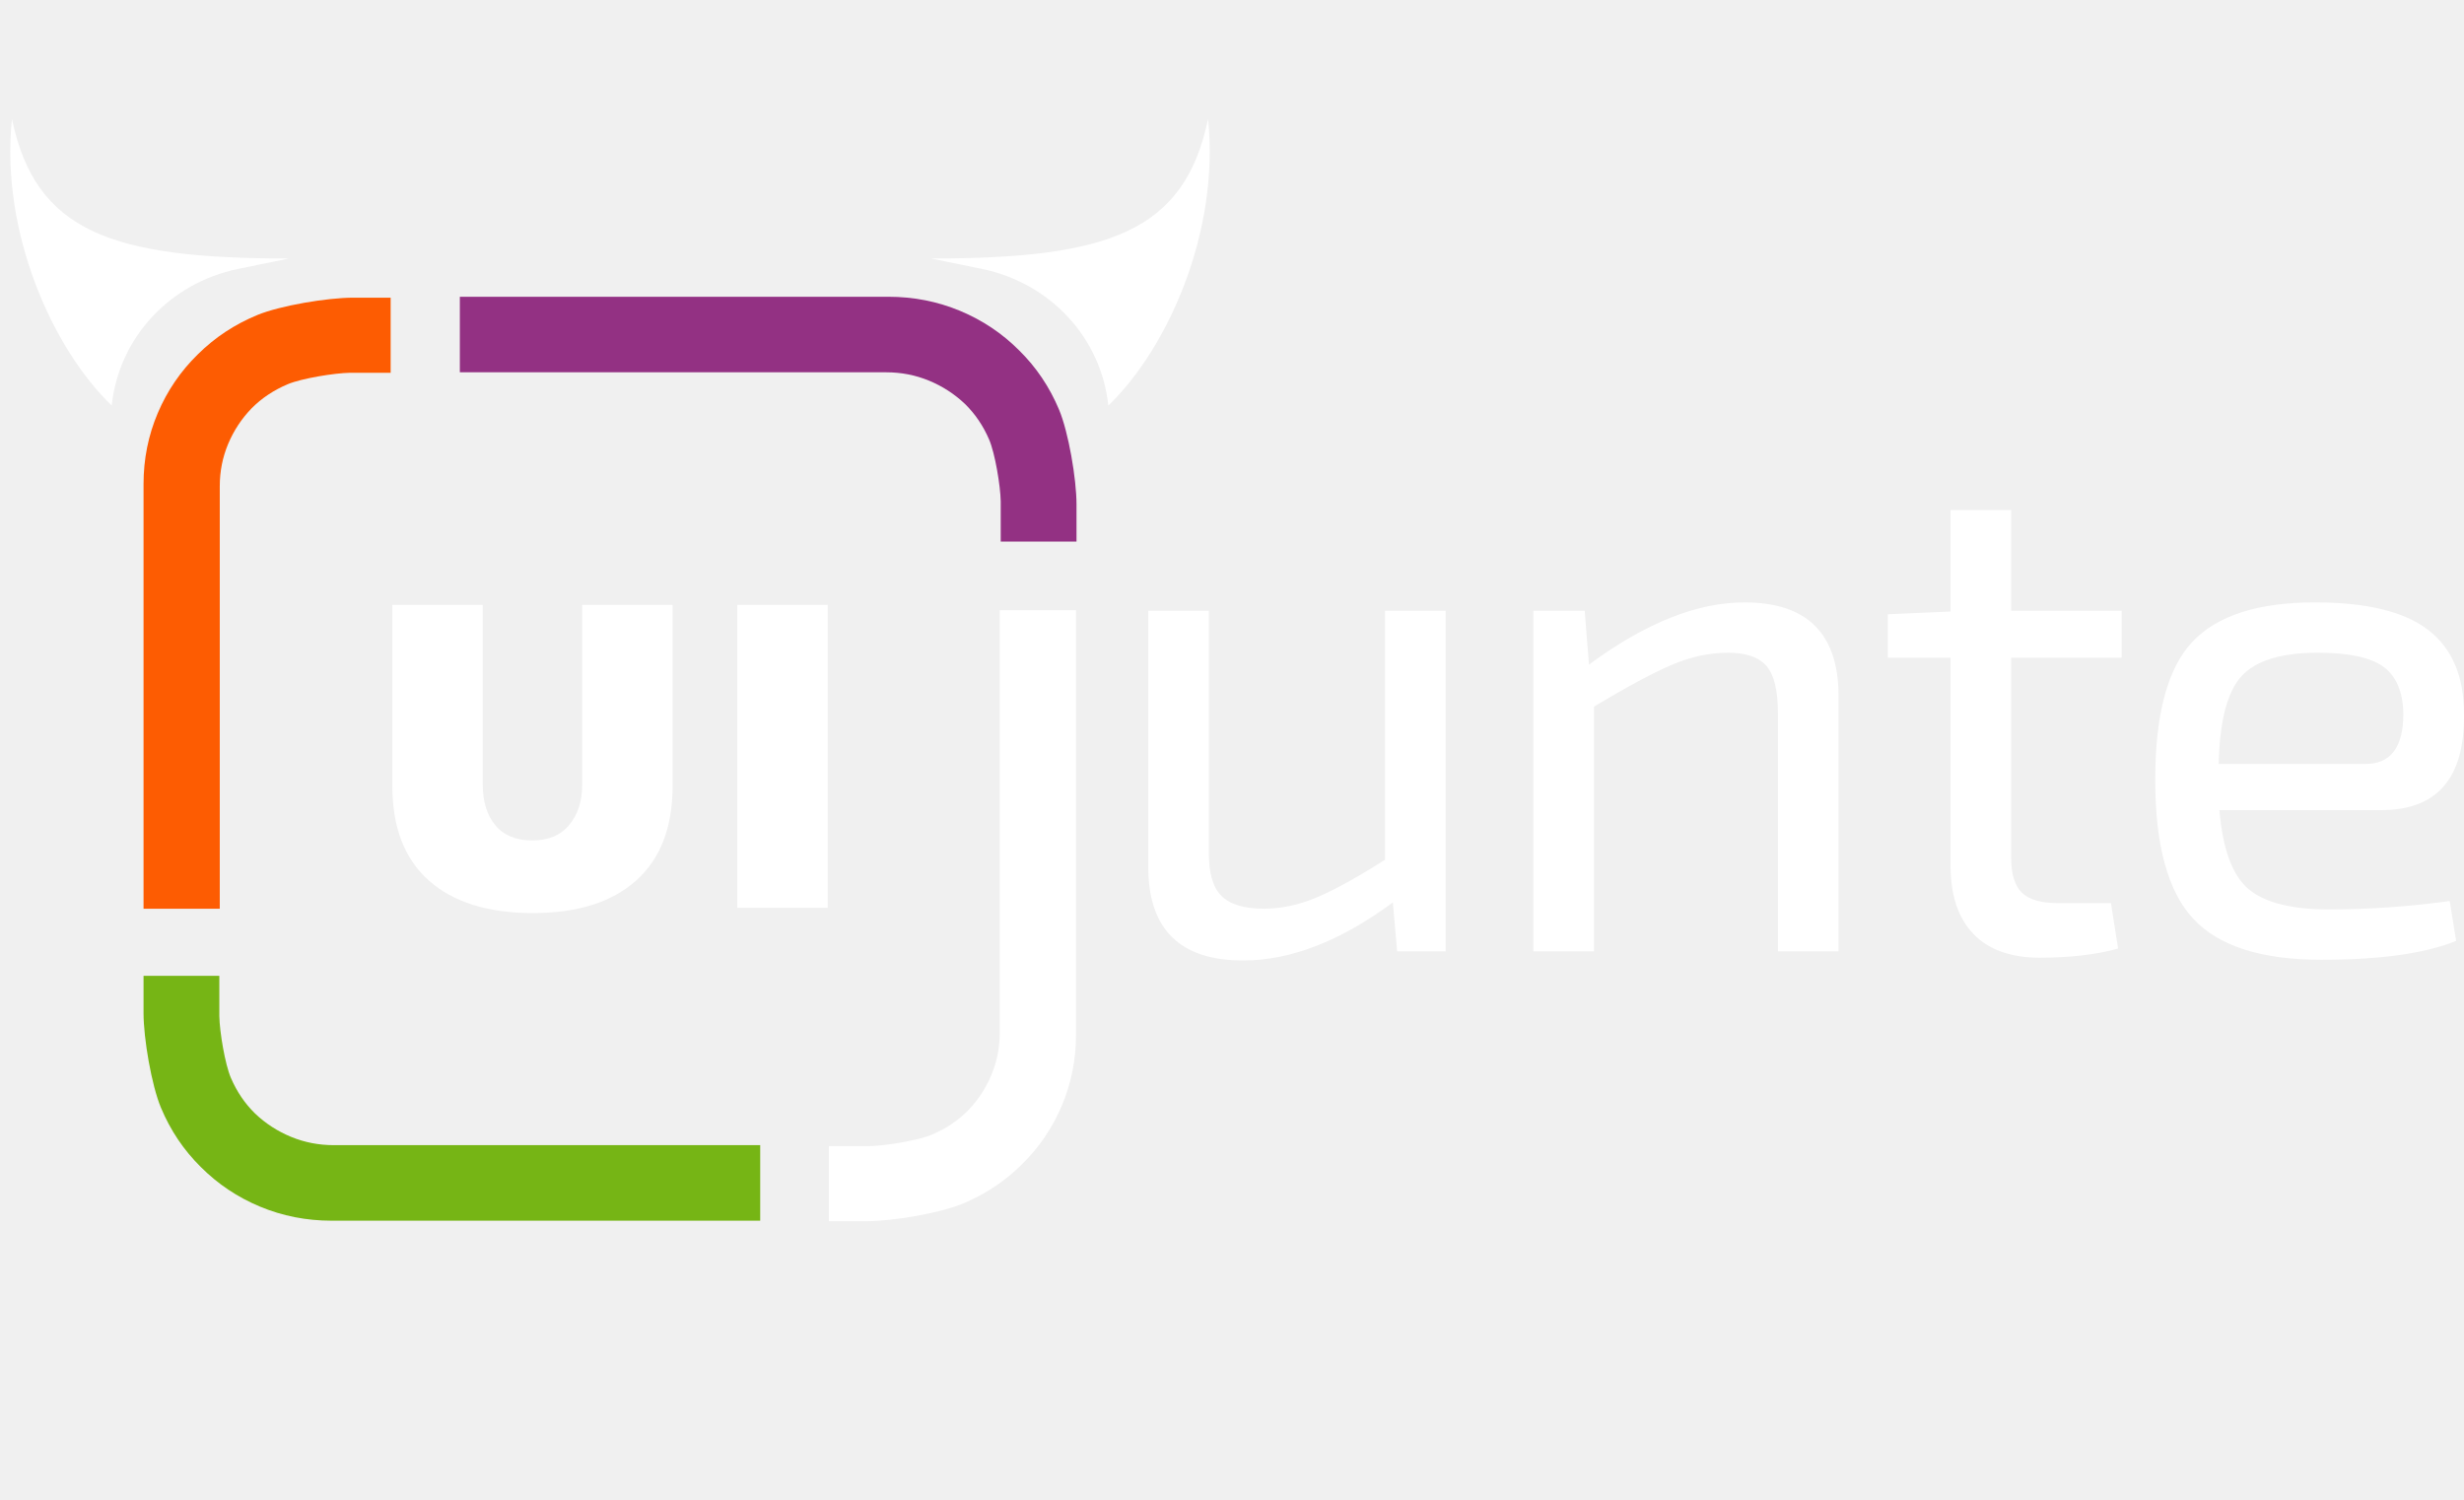
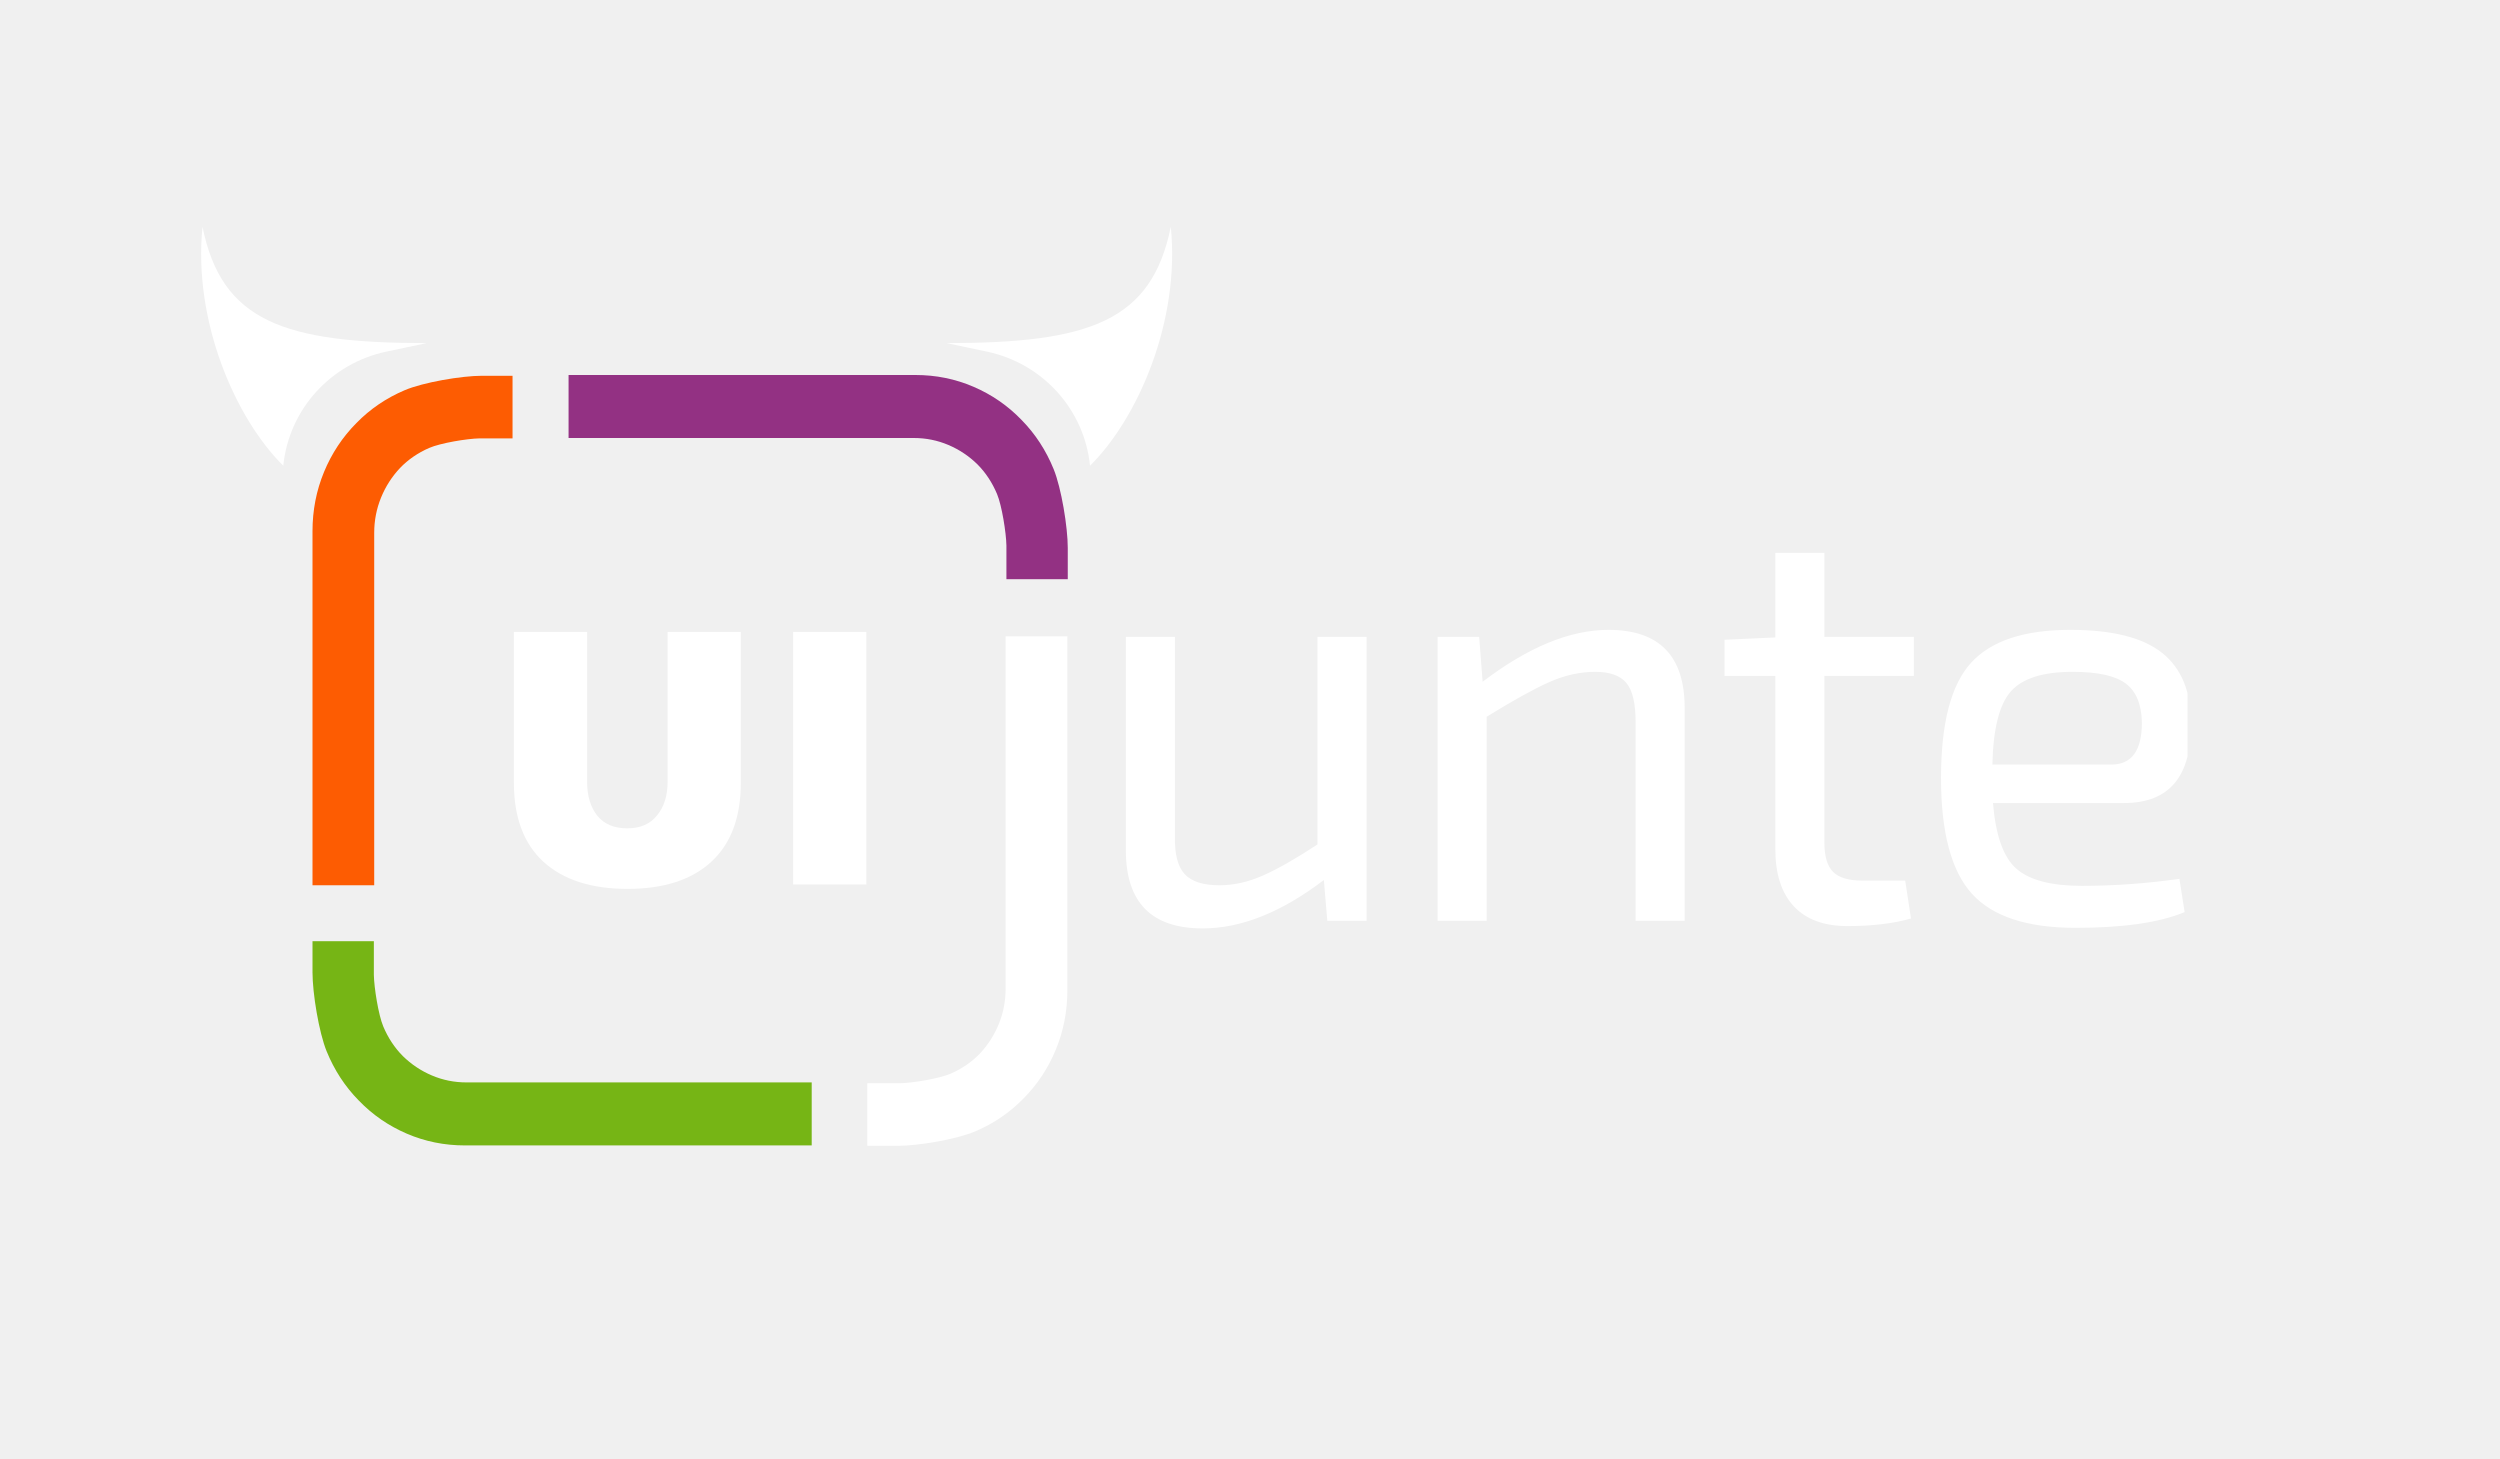
- <svg xmlns="http://www.w3.org/2000/svg" width="115" height="70" viewBox="0 0 115 70" fill="none">
-   <path d="M46.706 23.398C46.693 22.681 46.442 21.159 46.164 20.515C45.887 19.871 45.51 19.316 45.034 18.851C44.544 18.387 43.986 18.025 43.357 17.766C42.729 17.507 42.064 17.377 41.363 17.377C36.942 17.377 33.626 17.377 31.415 17.377C29.203 17.377 25.885 17.377 21.462 17.377V13.851H41.463C42.64 13.851 43.754 14.07 44.806 14.508C45.857 14.947 46.779 15.564 47.573 16.361C48.367 17.145 48.985 18.064 49.428 19.12C49.871 20.176 50.243 22.359 50.243 23.541V25.28H46.706C46.706 24.889 46.709 23.469 46.706 23.398Z" fill="#933183" />
-   <path d="M40.584 53.495C41.308 53.482 42.844 53.234 43.494 52.959C44.144 52.684 44.703 52.31 45.173 51.838C45.642 51.353 46.007 50.799 46.268 50.177C46.53 49.554 46.66 48.896 46.66 48.201V28.48H50.219V48.299C50.219 49.466 49.997 50.57 49.555 51.612C49.113 52.654 48.49 53.568 47.685 54.355C46.895 55.141 45.967 55.754 44.901 56.193C43.836 56.632 41.633 57 40.44 57H38.685V53.495C39.08 53.495 40.512 53.499 40.584 53.495Z" fill="white" />
-   <path d="M10.236 47.429C10.249 48.146 10.499 49.668 10.777 50.312C11.055 50.957 11.432 51.511 11.908 51.976C12.398 52.441 12.956 52.803 13.585 53.062C14.213 53.321 14.877 53.45 15.578 53.45H35.48V56.976H15.479C14.302 56.976 13.188 56.757 12.136 56.319C11.085 55.88 10.162 55.263 9.369 54.466C8.575 53.682 7.957 52.763 7.514 51.707C7.071 50.651 6.699 48.468 6.699 47.286V45.547H10.236C10.236 45.939 10.232 47.358 10.236 47.429Z" fill="#76B515" />
-   <path d="M18.233 17.399H16.333C15.61 17.412 14.074 17.66 13.424 17.935C12.774 18.211 12.214 18.584 11.745 19.056C11.276 19.541 10.911 20.095 10.649 20.717C10.388 21.34 10.257 21.998 10.257 22.693C10.257 25.322 10.257 27.293 10.257 28.608C10.257 31.676 10.257 36.278 10.257 42.414C9.881 42.414 6.832 42.414 6.699 42.414L6.699 22.595C6.699 21.428 6.92 20.324 7.362 19.282C7.805 18.24 8.428 17.326 9.232 16.54C10.023 15.753 10.951 15.14 12.016 14.701C13.082 14.262 15.285 13.894 16.477 13.894C16.603 13.894 18.233 13.894 18.233 13.894C18.233 14.862 18.233 16.653 18.233 17.399Z" fill="#FD5C02" />
-   <path d="M31.393 36.679C31.393 38.61 30.826 40.083 29.693 41.096C28.56 42.11 26.949 42.617 24.861 42.617C22.773 42.617 21.156 42.11 20.01 41.096C18.877 40.083 18.311 38.61 18.311 36.679V28.234H22.531V36.617C22.531 37.412 22.729 38.049 23.123 38.528C23.518 38.994 24.091 39.227 24.842 39.227C25.593 39.227 26.166 38.987 26.561 38.508C26.968 38.028 27.172 37.398 27.172 36.617V28.234H31.393V36.679Z" fill="white" />
-   <path d="M34.41 42.37V28.234H38.631V42.37H34.41Z" fill="white" />
-   <path d="M67.47 28.509V44.405H65.207L65.007 42.12C62.567 43.927 60.237 44.83 58.018 44.83C55.068 44.83 53.592 43.372 53.592 40.456V28.509H56.421V39.672C56.399 40.673 56.587 41.381 56.987 41.794C57.386 42.208 58.052 42.414 58.983 42.414C59.804 42.414 60.636 42.235 61.48 41.876C62.323 41.517 63.376 40.934 64.641 40.129V28.509H67.47ZM73.961 28.509L74.161 31.022C76.779 29.086 79.197 28.117 81.416 28.117C84.344 28.117 85.809 29.575 85.809 32.491V44.405H82.98V33.275C82.98 32.23 82.802 31.501 82.448 31.088C82.093 30.674 81.493 30.467 80.65 30.467C79.763 30.467 78.87 30.663 77.972 31.055C77.073 31.447 75.88 32.089 74.394 32.981V44.405H71.565V28.509H73.961ZM93.864 30.696V40.032C93.864 40.793 94.031 41.337 94.364 41.663C94.696 41.99 95.262 42.153 96.061 42.153H98.523L98.856 44.275C97.836 44.558 96.615 44.699 95.196 44.699C93.842 44.699 92.811 44.329 92.101 43.589C91.391 42.849 91.036 41.783 91.036 40.391V30.696H88.107V28.672L91.036 28.542V23.808H93.864V28.509H99.023V30.696H93.864ZM111.138 37.812H103.584C103.739 39.64 104.194 40.869 104.948 41.5C105.703 42.131 106.956 42.447 108.709 42.447C110.551 42.447 112.425 42.316 114.333 42.055L114.633 43.916C113.191 44.503 111.094 44.797 108.343 44.797C105.547 44.797 103.556 44.161 102.369 42.888C101.182 41.615 100.589 39.455 100.589 36.408C100.589 33.34 101.166 31.191 102.319 29.962C103.473 28.732 105.381 28.117 108.043 28.117C110.462 28.117 112.226 28.547 113.335 29.407C114.444 30.266 114.999 31.566 114.999 33.307C115.043 36.31 113.756 37.812 111.138 37.812ZM103.551 35.657H110.406C111.582 35.657 112.17 34.874 112.17 33.307C112.148 32.285 111.837 31.555 111.238 31.12C110.639 30.685 109.619 30.467 108.177 30.467C106.468 30.467 105.281 30.832 104.616 31.561C103.95 32.29 103.595 33.655 103.551 35.657Z" fill="white" />
-   <path d="M51.727 18.929C54.482 16.289 56.934 10.832 56.383 5.553C55.282 10.832 51.727 12.066 43.463 12.066L45.827 12.551C49.025 13.208 51.398 15.773 51.727 18.929Z" fill="white" />
-   <path d="M5.215 18.929C2.46 16.289 0.007 10.832 0.558 5.553C1.66 10.832 5.215 12.066 13.479 12.066L11.115 12.551C7.917 13.208 5.544 15.773 5.215 18.929Z" fill="white" />
+ <svg xmlns="http://www.w3.org/2000/svg" width="120" height="70" viewBox="0 0 120 70" fill="none">
+   <g clip-path="url(#clip0)">
+     <path d="M65.596 30.569V44.2H63.711L63.545 42.241C61.513 43.79 59.574 44.564 57.727 44.564C55.27 44.564 54.041 43.314 54.041 40.813V30.569H56.397V40.142C56.378 41 56.535 41.606 56.868 41.961C57.2 42.316 57.754 42.493 58.53 42.493C59.214 42.493 59.906 42.339 60.608 42.031C61.31 41.723 62.188 41.224 63.24 40.533V30.569H65.596ZM71 30.569L71.166 32.724C73.346 31.064 75.359 30.233 77.207 30.233C79.645 30.233 80.864 31.483 80.864 33.984V44.2H78.509V34.656C78.509 33.76 78.361 33.135 78.065 32.78C77.77 32.426 77.271 32.248 76.569 32.248C75.83 32.248 75.087 32.416 74.339 32.752C73.591 33.088 72.598 33.639 71.36 34.404V44.2H69.005V30.569H71ZM87.571 32.444V40.45C87.571 41.103 87.709 41.569 87.986 41.849C88.263 42.129 88.734 42.269 89.399 42.269H91.45L91.727 44.088C90.877 44.331 89.861 44.452 88.679 44.452C87.552 44.452 86.693 44.135 86.102 43.501C85.511 42.866 85.216 41.952 85.216 40.757V32.444H82.777V30.709L85.216 30.597V26.538H87.571V30.569H91.865V32.444H87.571ZM101.952 38.546H95.663C95.792 40.114 96.171 41.168 96.799 41.709C97.427 42.25 98.471 42.521 99.93 42.521C101.463 42.521 103.024 42.409 104.612 42.185L104.862 43.78C103.661 44.284 101.915 44.536 99.625 44.536C97.297 44.536 95.64 43.99 94.651 42.899C93.663 41.807 93.169 39.955 93.169 37.343C93.169 34.712 93.649 32.869 94.61 31.815C95.57 30.76 97.159 30.233 99.376 30.233C101.389 30.233 102.857 30.602 103.781 31.339C104.705 32.076 105.166 33.191 105.166 34.684C105.203 37.259 104.132 38.546 101.952 38.546ZM95.635 36.699H101.343C102.322 36.699 102.811 36.027 102.811 34.684C102.793 33.807 102.534 33.181 102.035 32.808C101.537 32.435 100.687 32.248 99.486 32.248C98.064 32.248 97.076 32.561 96.522 33.186C95.968 33.811 95.672 34.982 95.635 36.699Z" fill="white" />
+     <path d="M48.308 26.186C48.297 25.572 48.089 24.266 47.858 23.714C47.626 23.162 47.312 22.686 46.916 22.288C46.508 21.889 46.043 21.579 45.52 21.357C44.997 21.135 44.444 21.024 43.86 21.024C40.179 21.024 37.418 21.024 35.578 21.024C33.736 21.024 30.974 21.024 27.291 21.024V18H43.943C44.923 18 45.851 18.188 46.726 18.564C47.601 18.939 48.37 19.469 49.03 20.152C49.691 20.824 50.206 21.613 50.575 22.518C50.944 23.424 51.253 25.295 51.253 26.309V27.8H48.308C48.308 27.465 48.311 26.247 48.308 26.186Z" fill="#933183" />
+     <path d="M43.212 51.995C43.814 51.983 45.093 51.771 45.634 51.535C46.175 51.299 46.641 50.978 47.032 50.574C47.422 50.158 47.726 49.683 47.944 49.149C48.161 48.615 48.27 48.051 48.27 47.455V30.544H51.233V47.539C51.233 48.539 51.049 49.486 50.68 50.38C50.312 51.273 49.793 52.057 49.124 52.731C48.465 53.406 47.693 53.931 46.806 54.308C45.919 54.684 44.085 55 43.092 55H41.63V51.995C41.959 51.995 43.152 51.998 43.212 51.995Z" fill="white" />
+     <path d="M17.945 46.793C17.956 47.408 18.164 48.713 18.395 49.266C18.627 49.818 18.941 50.293 19.337 50.692C19.744 51.09 20.209 51.401 20.733 51.623C21.256 51.845 21.809 51.956 22.393 51.956H38.962V54.98H22.31C21.33 54.98 20.402 54.792 19.527 54.416C18.651 54.04 17.883 53.511 17.223 52.827C16.562 52.155 16.047 51.367 15.678 50.461C15.309 49.556 15 47.684 15 46.671V45.179H17.945C17.945 45.515 17.942 46.732 17.945 46.793Z" fill="#76B515" />
+     <path d="M24.602 21.042H23.021C22.419 21.053 21.14 21.266 20.599 21.502C20.058 21.738 19.592 22.059 19.201 22.463C18.811 22.879 18.506 23.354 18.289 23.888C18.071 24.422 17.962 24.986 17.962 25.582C17.962 27.836 17.962 29.527 17.962 30.654C17.962 33.285 17.962 37.231 17.962 42.493C17.649 42.493 15.11 42.493 15 42.493L15 25.498C15 24.497 15.184 23.55 15.552 22.657C15.921 21.764 16.439 20.98 17.109 20.305C17.767 19.631 18.54 19.106 19.427 18.729C20.314 18.353 22.148 18.037 23.141 18.037C23.246 18.037 24.602 18.037 24.602 18.037C24.602 18.867 24.602 20.403 24.602 21.042Z" fill="#FD5C02" />
+     <path d="M35.559 37.575C35.559 39.231 35.087 40.494 34.144 41.363C33.201 42.232 31.86 42.667 30.121 42.667C28.383 42.667 27.037 42.232 26.082 41.363C25.139 40.494 24.667 39.231 24.667 37.575V30.333H28.181V37.522C28.181 38.203 28.346 38.749 28.674 39.16C29.003 39.56 29.48 39.76 30.105 39.76C30.731 39.76 31.208 39.554 31.536 39.143C31.875 38.732 32.045 38.191 32.045 37.522V30.333H35.559V37.575Z" fill="white" />
+     <path d="M38.072 42.455V30.333H41.585V42.455H38.072Z" fill="white" />
+   </g>
+   <path d="M52.321 22.354C54.615 20.09 56.657 15.412 56.198 10.885C55.281 15.412 52.321 16.469 45.441 16.469L47.372 16.877C50.051 17.444 52.048 19.654 52.321 22.354Z" fill="white" />
+   <path d="M13.597 22.354C11.303 20.09 9.261 15.412 9.72 10.885C10.638 15.412 13.597 16.469 20.478 16.469L18.546 16.877C15.868 17.444 13.87 19.654 13.597 22.354Z" fill="white" />
+   <defs>
+     <clipPath id="clip0">
+       <rect width="90" height="37" fill="white" transform="translate(15 18)" />
+     </clipPath>
+   </defs>
</svg>
